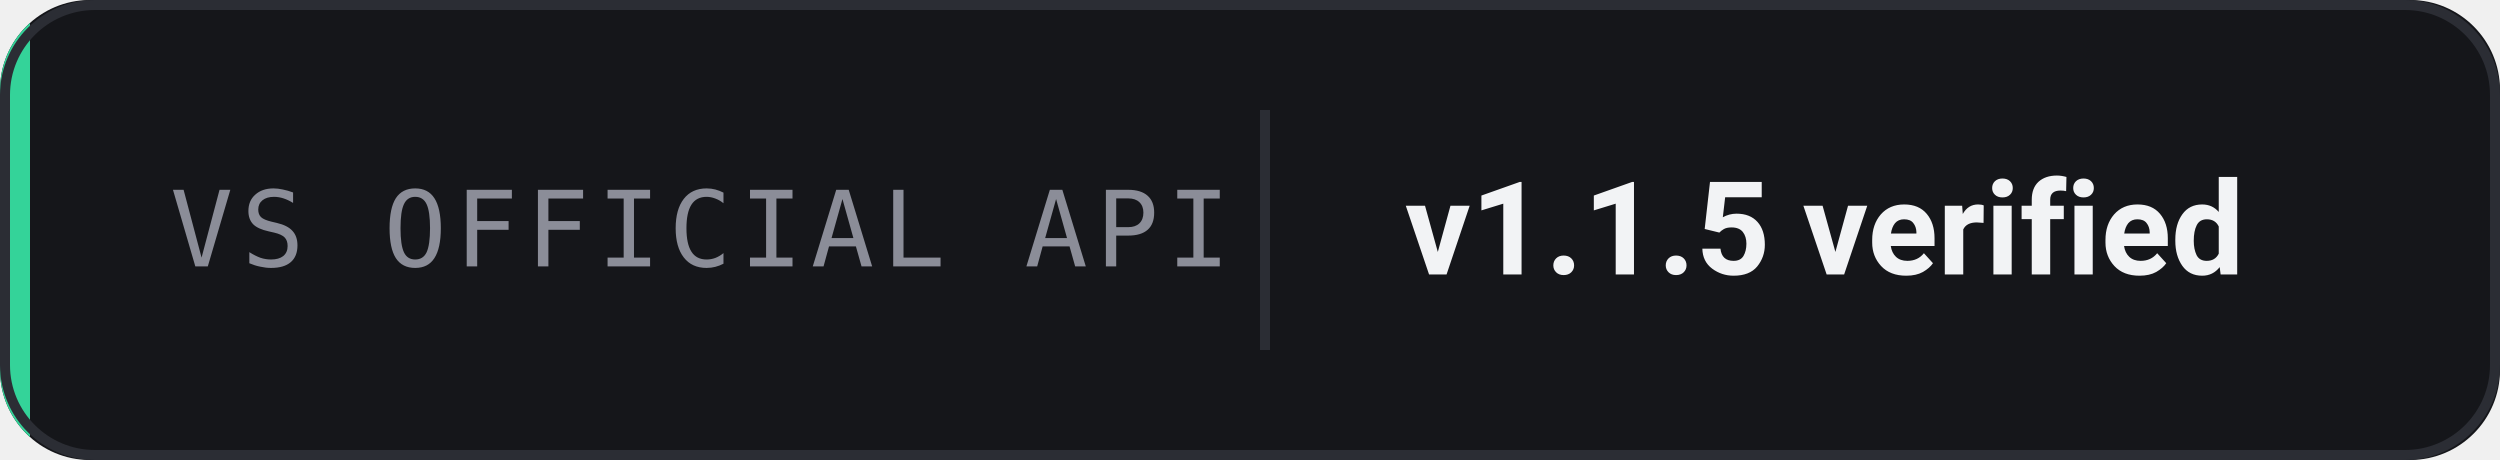
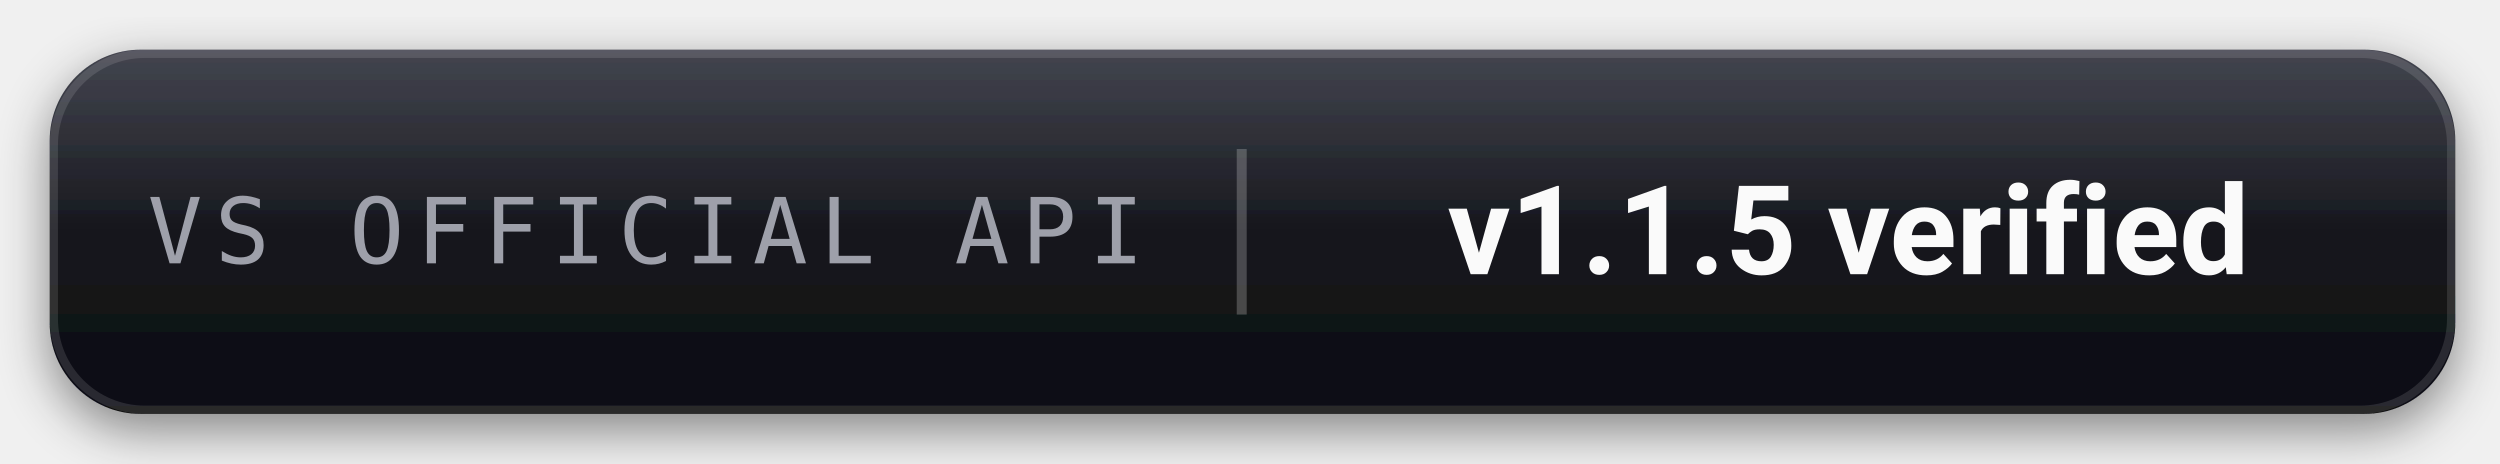
- <svg xmlns="http://www.w3.org/2000/svg" width="250" height="46" viewBox="0 0 250 46" role="img" aria-label="vs Official API: v1.1.5 verified">
+ <svg xmlns="http://www.w3.org/2000/svg" width="302" height="56" viewBox="0 0 302 56">
  <defs>
-     <clipPath id="r">
-       <rect width="250" height="46" rx="9" />
-     </clipPath>
+     <linearGradient id="bg" x1="0" y1="0" x2="0" y2="1">
+       <stop offset="0" stop-color="#2a2c37" />
+       <stop offset="0.5" stop-color="#16171d" />
+       <stop offset="1" stop-color="#0c0d11" />
+     </linearGradient>
+     <linearGradient id="gloss" x1="0" y1="0" x2="0" y2="1">
+       <stop offset="0" stop-color="#ffffff" stop-opacity="0.12" />
+       <stop offset="0.5" stop-color="#ffffff" stop-opacity="0" />
+     </linearGradient>
+     <filter id="sh" x="-15%" y="-15%" width="130%" height="150%">
+       <feDropShadow dx="0" dy="2" stdDeviation="3" flood-color="#000000" flood-opacity="0.45" />
+     </filter>
  </defs>
-   <g clip-path="url(#r)">
-     <rect width="250" height="46" fill="#15161a" />
-     <rect x="0" y="0" width="3" height="46" fill="#34D399" />
-     <line x1="126.5" y1="11" x2="126.5" y2="35" stroke="#2b2d34" stroke-width="1" />
+   <g filter="url(#sh)">
+     <rect x="6" y="6" width="290.6" height="44" rx="11" fill="url(#bg)" />
  </g>
-   <rect x="0.5" y="0.5" width="249" height="45" rx="9" fill="none" stroke="#2b2d34" stroke-width="1" />
-   <text x="17.0" y="23.0" dominant-baseline="central" font-family="ui-monospace,SFMono-Regular,Menlo,monospace" font-size="10.5" letter-spacing="0.8" fill="#8b8d98">VS OFFICIAL API</text>
-   <text x="140.5" y="23.0" dominant-baseline="central" font-family="ui-sans-serif,-apple-system,Segoe UI,Roboto,sans-serif" font-size="13" font-weight="600" fill="#f2f3f5">v1.1.5 verified</text>
+   <rect x="6" y="6" width="290.6" height="44" rx="11" fill="url(#gloss)" />
+   <rect x="6.5" y="6.5" width="289.6" height="43" rx="11" fill="none" stroke="#ffffff" stroke-opacity="0.12" stroke-width="1" />
+   <line x1="150.0" y1="18" x2="150.0" y2="38" stroke="#ffffff" stroke-opacity="0.22" stroke-width="1.2" />
+   <text x="78.0" y="28.0" text-anchor="middle" dominant-baseline="central" font-family="ui-monospace,SFMono-Regular,Menlo,monospace" font-size="11" letter-spacing="1.5" fill="#9ea0aa">VS OFFICIAL API</text>
+   <text x="223.3" y="28.0" text-anchor="middle" dominant-baseline="central" font-family="ui-sans-serif,-apple-system,Segoe UI,Roboto,sans-serif" font-size="15" font-weight="600" fill="#fafafa">v1.1.5 verified</text>
</svg>
